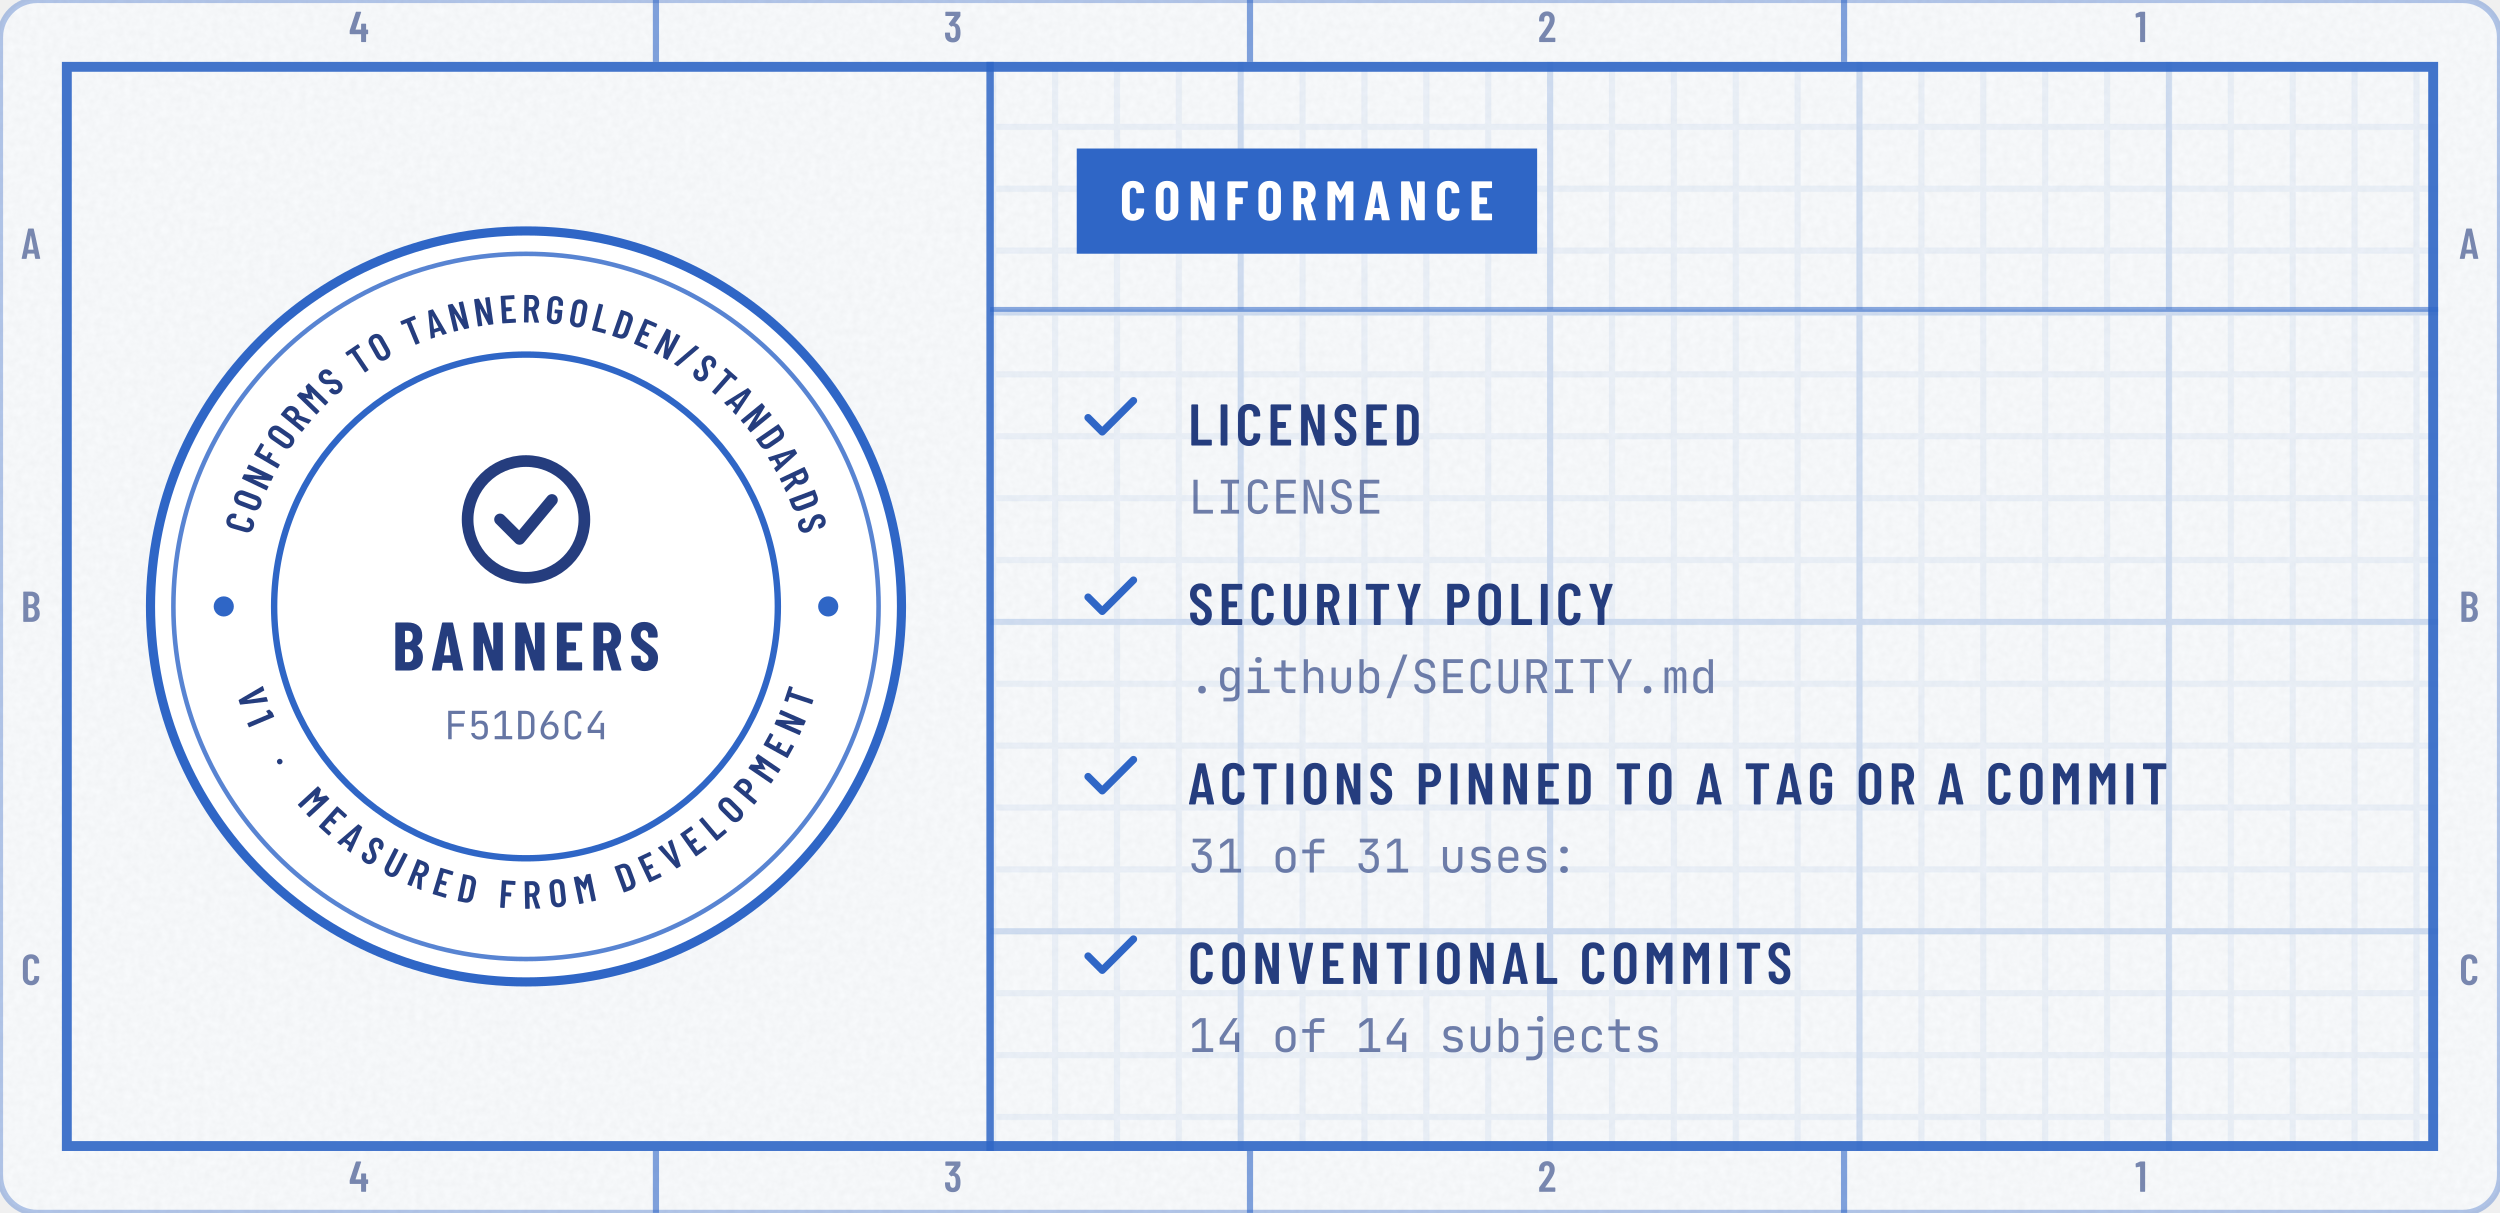
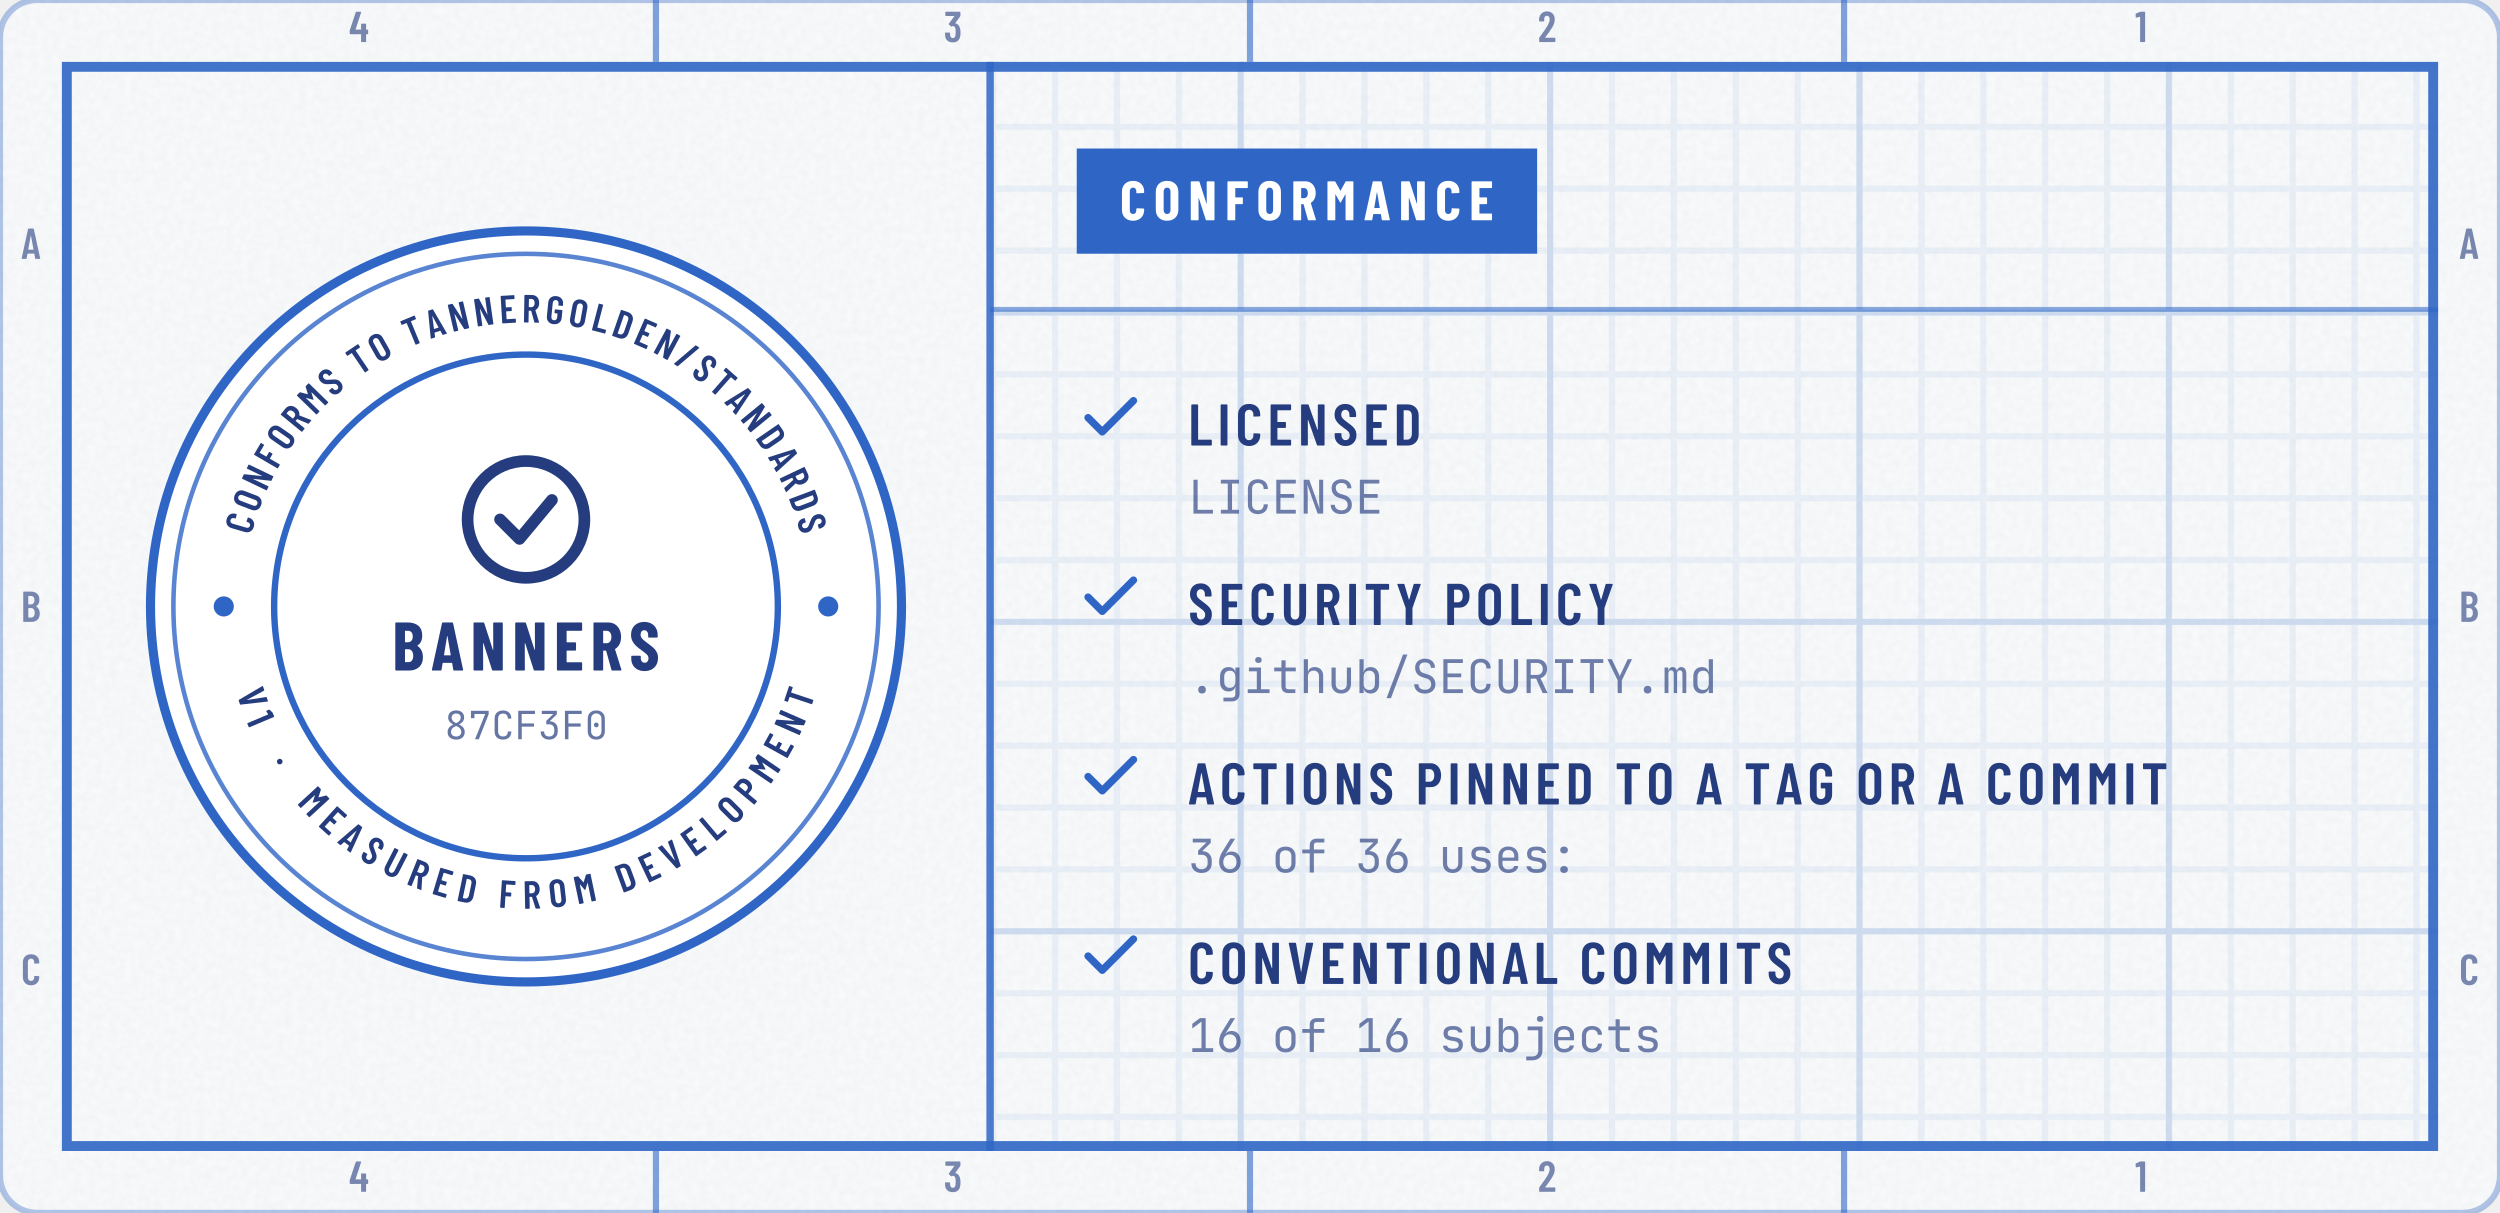
<svg xmlns="http://www.w3.org/2000/svg" width="404" height="196" viewBox="0 0 404 196" role="img" aria-labelledby="t d">
  <defs>
    <clipPath id="kc1">
      <rect x="0" y="0" width="404" height="196" rx="6" />
    </clipPath>
    <filter id="kn2" x="0" y="0" width="100%" height="100%">
      <feTurbulence type="fractalNoise" baseFrequency=".85" numOctaves="2" stitchTiles="stitch" />
      <feColorMatrix values="0 0 0 0 0 0 0 0 0 0 0 0 0 0 0 0 0 0 0.035 0" />
    </filter>
    <pattern id="kp3" width="10" height="10" patternUnits="userSpaceOnUse">
      <path d="M10 .5H.5V10" fill="none" stroke="#2F66C6" stroke-opacity="0.07" />
    </pattern>
    <pattern id="kp4" width="50" height="50" patternUnits="userSpaceOnUse">
      <path d="M50 .5H.5V50" fill="none" stroke="#2F66C6" stroke-opacity="0.14" />
    </pattern>
    <clipPath id="kc5">
      <path clip-rule="evenodd" d="M10 10h384v176h-384zM10 10h150v176h-150z" />
    </clipPath>
    <path id="m47" d="M21 14 226 690Q229 700 239 700H331Q337 700 340 696Q343 692 341 686L136 10Q133 0 123 0H31Q25 0 22 4Q19 8 21 14Z" />
    <path id="m49" d="M122 700H218Q223 700 226 696Q230 693 230 688V12Q230 7 226 4Q223 0 218 0H126Q121 0 118 4Q114 7 114 12V576Q114 578 112 580Q111 582 109 581L27 565H24Q13 565 13 576L10 643Q10 653 18 657L107 697Q114 700 122 700Z" />
    <path id="m50" d="M173 100H392Q397 100 400 96Q404 93 404 88V12Q404 7 400 4Q397 0 392 0H43Q38 0 34 4Q31 7 31 12V92Q31 101 36 107L75 160Q114 212 152 266Q189 320 215 363Q273 459 273 522Q273 562 256 585Q238 608 209 608Q180 608 163 586Q146 563 147 526V487Q147 482 144 478Q140 475 135 475H41Q36 475 32 478Q29 482 29 487V530Q33 610 84 659Q134 708 214 708Q293 708 342 656Q390 605 390 521Q390 471 373 422Q356 373 319 317Q294 277 260 229Q225 181 214 166Q184 126 170 106Q168 104 169 102Q170 100 173 100Z" />
    <path id="m51" d="M387 218Q387 169 380 134Q368 66 326 29Q283 -8 210 -8Q134 -8 86 32Q38 73 32 143Q30 165 28 207Q28 219 40 219H132Q144 219 144 207Q146 173 148 156Q153 125 169 108Q185 92 210 92Q234 92 250 108Q266 123 271 152Q276 182 276 230Q276 281 269 315Q263 341 248 355Q233 369 210 369Q195 369 183 360Q177 356 174 356Q172 356 166 360L119 408Q115 412 115 417Q115 421 118 425L243 595Q245 597 244 599Q242 601 239 601H49Q44 601 40 604Q37 608 37 613V688Q37 693 40 696Q44 700 49 700H373Q378 700 382 696Q385 693 385 688V609Q385 602 380 594L266 438Q262 432 268 431Q309 426 338 392Q368 358 378 307Q387 267 387 218Z" />
    <path id="m52" d="M443 275V194Q443 189 440 186Q436 182 431 182H401Q396 182 396 177V12Q396 7 392 4Q389 0 384 0H292Q287 0 284 4Q280 7 280 12V177Q280 182 275 182H29Q24 182 20 186Q17 189 17 194V259Q17 268 19 274L158 690Q161 700 171 700H271Q277 700 280 696Q283 693 281 686L153 293Q152 287 157 287H275Q280 287 280 292V412Q280 417 284 420Q287 424 292 424H384Q389 424 392 420Q396 417 396 412V292Q396 287 401 287H431Q436 287 440 284Q443 280 443 275Z" />
    <path id="m65" d="M325 11 306 116Q306 121 300 121H154Q148 121 148 116L129 11Q128 0 116 0H25Q11 0 14 13L162 689Q164 700 175 700H281Q292 700 294 689L442 13V9Q442 0 431 0H338Q326 0 325 11ZM171 212H282Q288 212 287 217L229 533Q228 536 226 536Q224 536 223 533L166 217Q165 212 171 212Z" />
    <path id="m66" d="M242 0H66Q61 0 58 4Q54 7 54 12V688Q54 693 58 696Q61 700 66 700H224Q319 700 373 652Q427 604 427 512Q427 409 354 365Q349 362 352 359Q391 334 413 292Q435 250 435 192Q435 100 382 50Q328 0 242 0ZM170 595V409Q170 404 175 404H226Q267 404 290 429Q313 454 313 500Q313 548 290 574Q267 600 226 600H175Q170 600 170 595ZM319 208Q319 260 296 290Q273 319 233 319H175Q170 319 170 314V106Q170 101 175 101H233Q273 101 296 129Q319 157 319 208Z" />
    <path id="m67" d="M42 180V521Q42 607 94 658Q145 708 230 708Q316 708 368 658Q420 607 420 521V509Q420 504 416 500Q413 496 408 496L315 492Q303 492 303 504V529Q303 564 283 586Q263 608 230 608Q198 608 178 586Q158 564 158 529V171Q158 136 178 114Q198 92 230 92Q263 92 283 114Q303 136 303 171V196Q303 201 306 204Q310 208 315 208L408 204Q413 204 416 200Q420 197 420 192V180Q420 95 368 44Q316 -8 230 -8Q145 -8 94 44Q42 95 42 180Z" />
    <path id="m68" d="M54 12V688Q54 693 58 696Q61 700 66 700H237Q323 700 374 648Q426 596 426 509V191Q426 104 374 52Q323 0 237 0H66Q61 0 58 4Q54 7 54 12ZM175 100 235 101Q268 101 288 128Q309 154 310 198V502Q310 547 290 574Q269 600 234 600H175Q170 600 170 595V105Q170 100 175 100Z" />
    <path id="m69" d="M391 600H175Q170 600 170 595V406Q170 401 175 401H303Q308 401 312 398Q315 394 315 389V312Q315 307 312 304Q308 300 303 300H175Q170 300 170 295V105Q170 100 175 100H391Q396 100 400 96Q403 93 403 88V12Q403 7 400 4Q396 0 391 0H66Q61 0 58 4Q54 7 54 12V688Q54 693 58 696Q61 700 66 700H391Q396 700 400 696Q403 693 403 688V612Q403 607 400 604Q396 600 391 600Z" />
    <path id="m70" d="M390 600H175Q170 600 170 595V406Q170 401 175 401H302Q307 401 310 398Q314 394 314 389V312Q314 307 310 304Q307 300 302 300H175Q170 300 170 295V12Q170 7 166 4Q163 0 158 0H66Q61 0 58 4Q54 7 54 12V688Q54 693 58 696Q61 700 66 700H390Q395 700 398 696Q402 693 402 688V612Q402 607 398 604Q395 600 390 600Z" />
    <path id="m71" d="M42 173V527Q42 609 94 658Q145 708 230 708Q315 708 368 658Q420 609 420 526V487Q420 482 416 478Q413 475 408 475H316Q311 475 308 478Q304 482 304 487V528Q304 564 284 586Q263 608 230 608Q197 608 177 586Q157 564 157 528V172Q157 136 177 114Q197 92 230 92Q263 92 284 114Q304 136 304 172V268Q304 273 299 273H238Q233 273 230 276Q226 280 226 285V358Q226 363 230 366Q233 370 238 370H408Q413 370 416 366Q420 363 420 358V173Q420 91 368 42Q315 -8 230 -8Q145 -8 94 42Q42 91 42 173Z" />
    <path id="m73" d="M54 12V688Q54 693 58 696Q61 700 66 700H158Q163 700 166 696Q170 693 170 688V12Q170 7 166 4Q163 0 158 0H66Q61 0 58 4Q54 7 54 12Z" />
    <path id="m76" d="M54 12V688Q54 693 58 696Q61 700 66 700H158Q163 700 166 696Q170 693 170 688V105Q170 100 175 100H391Q396 100 400 96Q403 93 403 88V12Q403 7 400 4Q396 0 391 0H66Q61 0 58 4Q54 7 54 12Z" />
    <path id="m77" d="M383 700H475Q480 700 484 696Q487 693 487 688V12Q487 7 484 4Q480 0 475 0H383Q378 0 374 4Q371 7 371 12V484Q371 488 369 488Q367 488 365 485L278 327Q273 319 269 319Q265 319 260 327L173 485Q171 488 169 488Q167 488 167 484V12Q167 7 164 4Q160 0 155 0H63Q58 0 54 4Q51 7 51 12V688Q51 693 54 696Q58 700 63 700H155Q165 700 170 692L267 521Q270 517 273 521L368 692Q373 700 383 700Z" />
    <path id="m78" d="M350 700H441Q446 700 450 696Q453 693 453 688V12Q453 7 450 4Q446 0 441 0H336Q326 0 323 10L174 434Q173 437 170 436Q168 436 168 433L169 12Q169 7 166 4Q162 0 157 0H66Q61 0 58 4Q54 7 54 12V688Q54 693 58 696Q61 700 66 700H169Q179 700 182 690L332 269Q333 266 336 266Q338 267 338 270V688Q338 693 342 696Q345 700 350 700Z" />
    <path id="m79" d="M42 182V518Q42 604 94 656Q147 708 233 708Q319 708 372 656Q425 604 425 518V182Q425 96 372 44Q319 -8 233 -8Q147 -8 94 44Q42 96 42 182ZM309 177V523Q309 561 288 584Q267 608 233 608Q199 608 178 584Q158 561 158 523V177Q158 139 178 116Q199 92 233 92Q267 92 288 116Q309 139 309 177Z" />
    <path id="m80" d="M432 495Q432 405 384 350Q337 295 259 295H174Q169 295 169 290V12Q169 7 166 4Q162 0 157 0H65Q60 0 56 4Q53 7 53 12V689Q53 694 56 698Q60 701 65 701H253Q306 701 346 675Q387 649 410 602Q432 555 432 495ZM316 492Q316 542 294 572Q271 601 234 601H174Q169 601 169 596V391Q169 386 174 386H234Q271 386 294 414Q316 443 316 492Z" />
    <path id="m82" d="M318 10 233 297Q231 301 228 301H175Q170 301 170 296V12Q170 7 166 4Q163 0 158 0H66Q61 0 58 4Q54 7 54 12V688Q54 693 58 696Q61 700 66 700H254Q307 700 348 674Q388 649 410 602Q433 556 433 496Q433 434 409 389Q385 344 342 321Q338 320 339 315L437 14Q438 12 438 9Q438 0 427 0H331Q321 0 318 10ZM170 595V396Q170 391 175 391H236Q272 391 294 419Q317 447 317 495Q317 543 294 572Q272 600 236 600H175Q170 600 170 595Z" />
    <path id="m83" d="M34 173V199Q34 204 38 208Q41 211 46 211H137Q142 211 146 208Q149 204 149 199V179Q149 140 168 116Q188 92 219 92Q250 92 270 114Q290 137 290 174Q290 200 279 219Q268 238 248 255Q228 272 184 304Q134 340 104 368Q73 396 52 436Q32 475 32 527Q32 610 82 659Q132 708 214 708Q297 708 348 656Q399 605 399 520V496Q399 491 396 488Q392 484 387 484H297Q292 484 288 488Q285 491 285 496V522Q285 561 266 584Q246 608 214 608Q184 608 165 586Q146 565 146 527Q146 491 166 466Q187 441 247 397Q308 352 339 324Q370 295 387 261Q404 227 404 180Q404 95 353 44Q302 -8 219 -8Q136 -8 85 42Q34 92 34 173Z" />
    <path id="m84" d="M425 688V612Q425 607 422 604Q418 600 413 600H286Q281 600 281 595V12Q281 7 278 4Q274 0 269 0H177Q172 0 168 4Q165 7 165 12V595Q165 600 160 600H40Q35 600 32 604Q28 607 28 612V688Q28 693 32 696Q35 700 40 700H413Q418 700 422 696Q425 693 425 688Z" />
    <path id="m85" d="M50 194V688Q50 693 54 696Q57 700 62 700H154Q159 700 162 696Q166 693 166 688V182Q166 142 186 117Q206 92 239 92Q272 92 292 117Q312 142 312 182V688Q312 693 316 696Q319 700 324 700H416Q421 700 424 696Q428 693 428 688V194Q428 103 376 48Q324 -8 239 -8Q153 -8 102 48Q50 103 50 194Z" />
    <path id="m86" d="M171 11 28 687 27 691Q27 700 38 700H139Q151 700 152 689L235 208Q236 205 238 205Q240 205 241 208L322 689Q323 700 335 700H433Q446 700 443 687L299 11Q297 0 286 0H184Q173 0 171 11Z" />
    <path id="m89" d="M170 13V286L169 292L30 686Q29 688 29 691Q29 700 40 700H136Q147 700 150 690L225 433Q226 430 228 430Q230 430 231 433L306 690Q309 700 320 700H416Q422 700 425 696Q428 693 426 686L287 292L286 286V13Q286 8 282 4Q279 1 274 1H182Q177 1 174 4Q170 8 170 13Z" />
    <path id="m183" d="M37 286Q37 317 57 337Q77 357 108 357Q139 357 158 337Q178 317 178 286Q178 255 158 235Q138 215 108 215Q77 215 57 235Q37 255 37 286Z" />
    <path id="j46" d="M300 -10Q262 -10 240 12Q217 34 217 71Q217 110 240 133Q262 156 300 156Q338 156 360 133Q383 110 383 71Q383 34 360 12Q338 -10 300 -10Z" />
    <path id="j47" d="M75 -110 430 830H525L170 -110Z" />
+     <path id="j48" d="M300 -10Q233 -10 184 16Q134 43 107 92Q80 140 80 205V525Q80 591 107 639Q134 687 184 714Q233 740 300 740Q368 740 417 714Q466 687 493 639Q520 591 520 525V205Q520 140 493 92Q466 43 416 16Q367 -10 300 -10ZM300 67Q360 67 396 106Q433 144 433 205V525Q433 586 396 624Q360 663 300 663Q240 663 204 624Q167 586 167 525V205Q167 144 204 106Q240 67 300 67ZM300 306Q273 306 256 323Q240 340 240 368Q240 395 256 412Q273 428 300 428Q327 428 344 412Q360 395 360 368Q360 340 344 323Q327 306 300 306Z" />
    <path id="j49" d="M90 0V82H288V655L90 507V607L255 730H378V82H540V0Z" />
    <path id="j51" d="M289 -10Q223 -10 174 16Q124 43 97 90Q70 137 70 200H160Q160 139 194 104Q229 70 290 70Q352 70 386 106Q420 142 420 200V252Q420 314 386 348Q352 382 290 382H215V472L396 648H100V730H487V640L303 462Q395 459 451 405Q510 348 510 252V200Q510 137 482 90Q455 43 405 16Q355 -10 289 -10Z" />
-     <path id="j52" d="M410 0V160H80V301L369 730H467L170 282V242H410V420H500V0Z" />
-     <path id="j53" d="M298 -10Q209 -10 152 36Q95 82 85 160H175Q180 117 212 94Q244 70 299 70Q362 70 394 104Q425 138 425 200V271Q425 333 394 367Q362 401 300 401Q261 401 232 380Q203 360 190 326H100L105 730H489V648H192L189 405H192Q200 434 227 453Q264 480 327 480Q416 481 466 426Q515 370 515 271V200Q515 103 458 46Q401 -10 298 -10Z" />
    <path id="j54" d="M301 -10Q231 -10 178 20Q126 49 97 102Q68 155 68 225Q68 280 84 333Q99 386 130 435L313 730H413L206 398L210 395Q229 423 262 438Q295 453 336 453Q396 453 440 425Q484 397 508 346Q532 295 532 225Q532 155 503 102Q474 49 422 20Q371 -10 301 -10ZM300 70Q364 70 403 112Q442 155 442 225Q442 295 403 338Q364 380 300 380Q236 380 197 338Q158 295 158 225Q158 155 197 112Q236 70 300 70Z" />
+     <path id="j55" d="M185 0 446 648H170V540H80V730H535V642L282 0Z" />
+     <path id="j56" d="M300 -10Q233 -10 184 14Q134 37 107 81Q80 125 80 184Q80 249 116 296Q150 342 225 378Q162 413 131 451Q95 496 95 559Q95 615 120 656Q145 697 191 719Q237 741 300 741Q363 741 409 719Q455 697 480 656Q505 615 505 559Q505 496 469 452Q439 414 375 379Q450 343 484 298Q520 250 520 184Q520 95 460 42Q401 -10 300 -10ZM300 70Q361 70 396 102Q432 133 432 186Q432 229 409 264Q386 299 343 320L300 341L254 319Q213 299 190 264Q168 230 168 188Q168 134 204 102Q239 70 300 70ZM299 415 325 427Q369 448 393 482Q417 516 417 557Q417 605 386 633Q354 661 300 661Q246 661 214 632Q183 604 183 556Q183 516 206 482Q230 448 271 428Z" />
    <path id="j58" d="M300 410Q263 410 240 430Q217 451 217 485Q217 519 240 540Q263 560 300 560Q338 560 360 540Q383 519 383 485Q383 451 360 430Q338 410 300 410ZM300 -10Q263 -10 240 10Q217 31 217 65Q217 99 240 120Q263 140 300 140Q338 140 360 120Q383 99 383 65Q383 31 360 10Q338 -10 300 -10Z" />
    <path id="j67" d="M304 -10Q238 -10 190 15Q141 40 114 88Q88 135 88 200V530Q88 596 114 643Q141 690 190 715Q238 740 304 740Q370 740 418 714Q466 689 492 642Q518 595 518 530H428Q428 592 396 626Q363 659 304 659Q245 659 212 626Q178 593 178 531V200Q178 138 212 104Q245 71 304 71Q363 71 396 104Q428 138 428 200H518Q518 136 492 88Q466 41 418 16Q370 -10 304 -10Z" />
-     <path id="j68" d="M92 0V730H281Q352 730 404 703Q455 676 484 627Q512 578 512 511V220Q512 153 484 104Q455 54 404 27Q352 0 281 0ZM182 80H281Q347 80 384 117Q422 154 422 220V511Q422 576 384 613Q347 650 281 650H182Z" />
    <path id="j69" d="M100 0V730H520V648H189V422H485V341H189V82H520V0Z" />
    <path id="j70" d="M95 0V731H525V649H183V406H499V324H185V0Z" />
    <path id="j73" d="M105 0V82H254V648H105V730H495V648H346V82H495V0Z" />
    <path id="j76" d="M115 0V730H205V82H535V0Z" />
    <path id="j78" d="M90 0V730H210L433 105Q431 130 428 166Q426 203 424 244Q423 284 423 320V730H510V0H390L168 625Q170 601 172 564Q174 528 176 488Q177 447 177 410V0Z" />
    <path id="j82" d="M92 0V730H318Q383 730 432 704Q481 677 508 630Q535 583 535 520Q535 446 496 393Q458 340 392 320L545 0H439L299 310H182V0ZM182 391H318Q374 391 408 426Q442 462 442 520Q442 579 408 614Q374 649 318 649H182Z" />
    <path id="j83" d="M304 -10Q232 -10 180 14Q129 38 101 83Q73 128 72 190H162Q162 135 200 103Q237 71 304 71Q367 71 402 102Q438 133 438 188Q438 232 414 265Q391 298 347 311L248 342Q173 365 132 419Q92 473 92 546Q92 605 118 648Q145 692 193 716Q241 741 306 741Q402 741 460 688Q518 634 519 545H429Q429 599 396 630Q364 660 305 660Q247 660 214 632Q182 604 182 554Q182 509 206 476Q230 443 275 429L375 397Q448 374 488 319Q528 264 528 190Q528 130 500 85Q472 40 422 15Q371 -10 304 -10Z" />
    <path id="j84" d="M255 0V649H55V731H545V649H345V0Z" />
    <path id="j85" d="M300 -10Q198 -10 144 46Q90 103 90 200V730H180V200Q180 140 210 105Q239 70 300 70Q360 70 390 105Q420 140 420 200V730H510V200Q510 102 456 46Q403 -10 300 -10Z" />
    <path id="j89" d="M255 0V273L35 730H128L273 430Q285 405 292 388Q299 370 301 362Q303 370 310 388Q318 405 330 430L472 730H565L345 273V0Z" />
    <path id="j98" d="M332 -10Q264 -10 223 27Q189 57 183 105H182V0H92V730H182V570L180 445H183Q189 492 224 523Q265 560 332 560Q415 560 465 505Q515 450 515 355V194Q515 100 465 45Q415 -10 332 -10ZM302 68Q359 68 392 102Q425 136 425 200V350Q425 414 392 448Q359 482 302 482Q247 482 214 447Q182 412 182 350V200Q182 138 214 103Q247 68 302 68Z" />
    <path id="j99" d="M304 -10Q238 -10 188 15Q139 40 112 88Q85 135 85 200V350Q85 416 112 463Q139 510 188 535Q238 560 304 560Q399 560 457 509Q515 458 518 370H428Q425 423 392 452Q360 480 304 480Q245 480 210 446Q175 413 175 351V200Q175 138 210 104Q245 70 304 70Q360 70 392 99Q425 128 428 180H518Q515 92 457 41Q399 -10 304 -10Z" />
    <path id="j100" d="M268 -10Q186 -10 136 45Q85 100 85 194V355Q85 450 135 505Q185 560 268 560Q336 560 377 523Q411 492 417 445H420L418 570V730H508V0H418V105H417Q411 57 377 27Q336 -10 268 -10ZM298 68Q354 68 386 103Q418 138 418 200V350Q418 412 386 447Q354 482 298 482Q241 482 208 448Q175 414 175 350V200Q175 136 208 102Q241 68 298 68Z" />
    <path id="j101" d="M300 -10Q235 -10 186 16Q138 42 112 90Q85 137 85 200V350Q85 414 112 461Q138 508 186 534Q235 560 300 560Q365 560 414 534Q462 508 488 461Q515 414 515 350V253H173V200Q173 135 206 100Q239 66 300 66Q352 66 384 84Q416 103 423 140H513Q504 71 446 30Q387 -10 300 -10ZM427 321V350Q427 415 394 450Q362 485 300 485Q239 485 206 450Q173 415 173 350V321Z" />
    <path id="j102" d="M220 0V413H60V495H220V590Q220 655 261 692Q302 730 374 730H535V648H374Q343 648 326 634Q310 619 310 590V495H535V413H310V0Z" />
    <path id="j103" d="M161 -180V-98H336Q378 -98 398 -79Q417 -60 417 -20V50L419 150H417Q413 101 378 70Q338 35 271 35Q186 35 137 90Q88 146 88 240V356Q88 450 137 505Q186 560 271 560Q338 560 378 525Q413 494 417 445H418V550H507V-20Q507 -94 462 -137Q416 -180 335 -180ZM298 113Q354 113 386 148Q418 183 418 245V350Q418 412 386 447Q354 482 298 482Q241 482 210 448Q178 414 178 350V245Q178 181 210 147Q241 113 298 113Z" />
    <path id="j104" d="M92 0V730H182V445H183Q189 495 221 525Q260 560 329 560Q412 560 461 509Q510 458 510 370V0H420V360Q420 419 388 452Q357 484 303 484Q247 484 214 449Q182 414 182 350V0Z" />
    <path id="j105" d="M85 0V82H280V468H110V550H370V82H555V0ZM315 649Q282 649 263 666Q244 683 244 712Q244 742 263 760Q282 777 315 777Q348 777 367 760Q386 742 386 712Q386 683 367 666Q348 649 315 649Z" />
    <path id="j106" d="M85 -180V-97H214Q276 -97 310 -64Q345 -30 345 31V468H115V550H435V31Q435 -66 375 -123Q315 -180 214 -180ZM385 649Q352 649 333 666Q314 683 314 712Q314 742 333 760Q352 777 385 777Q418 777 437 760Q456 742 456 712Q456 683 437 666Q418 649 385 649Z" />
    <path id="j109" d="M66 0V550H145V484H151Q156 513 174 533Q198 560 240 560Q286 560 311 526Q324 509 330 484H334Q339 513 358 533Q383 560 425 560Q477 560 506 521Q534 482 534 418V0H451V419Q451 453 436 472Q422 491 394 491Q367 491 352 472Q336 454 336 420V0H264V419Q264 454 248 472Q233 491 205 491Q177 491 163 472Q149 454 149 420V0Z" />
    <path id="j111" d="M300 -8Q234 -8 186 17Q138 42 112 90Q85 137 85 202V348Q85 414 112 461Q138 508 186 533Q234 558 300 558Q366 558 414 533Q462 508 488 461Q515 414 515 349V202Q515 137 488 90Q462 42 414 17Q366 -8 300 -8ZM300 72Q359 72 392 105Q425 138 425 202V348Q425 412 392 445Q359 478 300 478Q242 478 208 445Q175 412 175 348V202Q175 138 208 105Q242 72 300 72Z" />
    <path id="j115" d="M283 -8Q227 -8 186 10Q144 27 120 59Q95 91 90 135H180Q186 106 212 89Q239 72 283 72H325Q378 72 404 94Q430 115 430 151Q430 186 406 206Q383 227 337 234L263 246Q182 260 142 296Q103 333 103 403Q103 477 150 518Q197 558 291 558H329Q408 558 456 521Q504 484 514 421H424Q418 447 394 462Q370 478 329 478H291Q240 478 216 459Q193 440 193 402Q193 368 213 352Q233 336 276 329L350 317Q439 303 480 265Q520 227 520 155Q520 79 472 36Q423 -8 325 -8Z" />
    <path id="j116" d="M360 0Q289 0 250 38Q210 76 210 145V468H55V550H210V705H300V550H520V468H300V145Q300 82 360 82H510V0Z" />
    <path id="j117" d="M299 -10Q204 -10 147 46Q90 103 90 200V550H180V200Q180 138 212 104Q244 69 299 69Q355 69 388 104Q420 138 420 200V550H510V200Q510 103 452 46Q394 -10 299 -10Z" />
    <path id="n65" d="M325 11 309 107Q309 112 303 112H176Q170 112 170 107L154 11Q153 0 141 0H24Q11 0 14 13L161 689Q163 700 174 700H309Q320 700 322 689L468 13L469 9Q469 0 458 0H338Q326 0 325 11ZM194 221H284Q289 221 288 226L241 499Q240 502 238 502Q236 502 235 499L190 226Q190 221 194 221Z" />
    <path id="n66" d="M245 0H56Q51 0 48 4Q44 7 44 12V688Q44 693 48 696Q51 700 56 700H223Q323 700 380 652Q436 604 436 509Q436 410 368 365Q364 362 367 359Q446 303 446 193Q446 100 390 50Q334 0 245 0ZM185 574V417Q185 412 190 412H226Q260 412 279 434Q298 455 298 494Q298 535 280 557Q261 579 226 579H190Q185 579 185 574ZM305 214Q305 258 286 284Q267 310 235 310H190Q185 310 185 305V127Q185 122 190 122H234Q267 122 286 146Q305 170 305 214Z" />
    <path id="n67" d="M34 189V513Q34 602 88 655Q143 708 233 708Q324 708 378 655Q433 602 433 513V502Q433 497 430 494Q426 490 421 490L304 485Q292 485 292 496V522Q292 551 276 569Q260 587 233 587Q207 587 191 569Q175 551 175 522V177Q175 148 191 130Q207 113 233 113Q260 113 276 130Q292 148 292 177V204Q292 209 296 212Q299 216 304 216L421 211Q426 211 430 208Q433 204 433 199V189Q433 99 378 46Q323 -8 233 -8Q143 -8 88 46Q34 99 34 189Z" />
    <path id="n69" d="M399 579H190Q185 579 185 574V416Q185 411 190 411H310Q315 411 318 408Q322 404 322 399V302Q322 297 318 294Q315 290 310 290H190Q185 290 185 285V126Q185 121 190 121H399Q404 121 408 118Q411 114 411 109V12Q411 7 408 4Q404 0 399 0H56Q51 0 48 4Q44 7 44 12V688Q44 693 48 696Q51 700 56 700H399Q404 700 408 696Q411 693 411 688V591Q411 586 408 582Q404 579 399 579Z" />
    <path id="n70" d="M398 579H190Q185 579 185 574V416Q185 411 190 411H309Q314 411 318 408Q321 404 321 399V302Q321 297 318 294Q314 290 309 290H190Q185 290 185 285V12Q185 7 182 4Q178 0 173 0H56Q51 0 48 4Q44 7 44 12V688Q44 693 48 696Q51 700 56 700H398Q403 700 406 696Q410 693 410 688V591Q410 586 406 582Q403 579 398 579Z" />
    <path id="n77" d="M379 700H495Q500 700 504 696Q507 693 507 688V12Q507 7 504 4Q500 0 495 0H378Q373 0 370 4Q366 7 366 12V461Q366 465 364 465Q362 465 360 462L282 324Q277 316 274 316Q271 316 266 324L188 462Q186 465 184 465Q182 465 182 461V12Q182 7 178 4Q175 0 170 0H53Q48 0 44 4Q41 7 41 12V688Q41 693 44 696Q48 700 53 700H168Q178 700 183 692L272 533Q275 529 278 533L364 692Q368 700 379 700Z" />
    <path id="n78" d="M342 700H458Q463 700 466 696Q470 693 470 688V12Q470 7 466 4Q463 0 458 0H326Q316 0 313 10L189 397Q188 400 186 400Q183 399 183 396L184 12Q184 7 180 4Q177 0 172 0H56Q51 0 48 4Q44 7 44 12V688Q44 693 48 696Q51 700 56 700H187Q197 700 200 690L325 303Q326 300 328 300Q331 301 331 304L330 688Q330 693 334 696Q337 700 342 700Z" />
    <path id="n79" d="M34 190V510Q34 600 89 654Q144 708 236 708Q328 708 384 654Q439 600 439 510V190Q439 100 384 46Q328 -8 236 -8Q144 -8 89 46Q34 100 34 190ZM298 184V516Q298 548 281 568Q264 587 236 587Q208 587 192 568Q175 548 175 516V184Q175 152 192 132Q208 113 236 113Q264 113 281 132Q298 152 298 184Z" />
    <path id="n82" d="M306 10 229 286Q227 290 224 290H190Q185 290 185 285V12Q185 7 182 4Q178 0 173 0H56Q51 0 48 4Q44 7 44 12V688Q44 693 48 696Q51 700 56 700H258Q313 700 356 674Q399 647 422 599Q446 551 446 489Q446 430 424 385Q401 340 361 315Q359 314 358 312Q357 311 358 309L450 14L451 10Q451 0 440 0H320Q309 0 306 10ZM185 574V403Q185 398 190 398H235Q266 398 286 422Q305 447 305 488Q305 530 286 554Q266 579 235 579H190Q185 579 185 574Z" />
    <path id="n83" d="M30 175V204Q30 209 34 212Q37 216 42 216H157Q162 216 166 212Q169 209 169 204V182Q169 151 185 132Q201 113 225 113Q249 113 265 131Q281 149 281 178Q281 208 261 230Q241 251 183 293Q133 329 102 357Q71 385 49 426Q27 467 27 521Q27 606 80 657Q133 708 220 708Q308 708 362 655Q415 602 415 516V492Q415 487 412 484Q408 480 403 480H288Q283 480 280 484Q276 487 276 492V519Q276 550 260 568Q245 587 220 587Q196 587 181 570Q166 552 166 521Q166 491 185 468Q204 445 260 404Q322 358 354 330Q385 301 402 266Q420 232 420 184Q420 96 366 44Q312 -8 224 -8Q166 -8 122 15Q78 38 54 80Q30 121 30 175Z" />
  </defs>
  <rect y="0" width="404" height="196" rx="6" fill="#FFFFFF" stroke="#2F66C6" stroke-opacity=".35" />
  <rect y="0" width="404" height="196" rx="6" fill="#2F66C6" fill-opacity=".03" />
  <rect y="0" width="404" height="196" clip-path="url(#kc1)" filter="url(#kn2)" />
  <g clip-path="url(#kc5)">
    <rect y="0" width="404" height="196" fill="url(#kp3)" />
    <rect y="0" width="404" height="196" fill="url(#kp4)" />
  </g>
  <rect x="10.8" y="10.8" width="382.4" height="174.4" fill="none" stroke="#2F66C6" stroke-opacity="0.9" stroke-width="1.6" />
  <path d="M106 0V10M106 186V196M202 0V10M202 186V196M298 0V10M298 186V196" stroke="#2F66C6" stroke-opacity="0.6" />
  <g transform="scale(0.007 -0.007)" fill="#253D7E" fill-opacity="0.6">
    <use href="#m52" x="8056" y="-971" />
    <use href="#m52" x="8056" y="-27514" />
    <use href="#m51" x="21787" y="-971" />
    <use href="#m51" x="21787" y="-27514" />
    <use href="#m50" x="35502" y="-971" />
    <use href="#m50" x="35502" y="-27514" />
    <use href="#m49" x="49292" y="-971" />
    <use href="#m49" x="49292" y="-27514" />
    <use href="#m65" x="486" y="-5976" />
    <use href="#m65" x="56772" y="-5976" />
    <use href="#m66" x="483" y="-14357" />
    <use href="#m66" x="56769" y="-14357" />
    <use href="#m67" x="486" y="-22738" />
    <use href="#m67" x="56772" y="-22738" />
  </g>
  <path d="M160 10V186" stroke="#2F66C6" stroke-opacity="0.85" stroke-width="1.2" />
  <g transform="translate(85 98) scale(0.74) translate(-85 -98)">
    <circle cx="85" cy="98.0" r="82" fill="#FFFFFF" stroke="#2F66C6" stroke-width="2" />
    <circle cx="85" cy="98.0" r="77" fill="none" stroke="#2F66C6" stroke-opacity="0.8" />
    <circle cx="85" cy="98.0" r="55" fill="none" stroke="#2F66C6" stroke-width="1.4" />
    <g fill="#253D7E">
      <use href="#m67" transform="translate(85 98) rotate(-73.72) translate(-1.97 -62) scale(0.0086 -0.0086)" />
      <use href="#m79" transform="translate(85 98) rotate(-69.12) translate(-2.01 -62) scale(0.0086 -0.0086)" />
      <use href="#m78" transform="translate(85 98) rotate(-64.33) translate(-2.18 -62) scale(0.0086 -0.0086)" />
      <use href="#m70" transform="translate(85 98) rotate(-59.74) translate(-1.78 -62) scale(0.0086 -0.0086)" />
      <use href="#m79" transform="translate(85 98) rotate(-55.31) translate(-2.01 -62) scale(0.0086 -0.0086)" />
      <use href="#m82" transform="translate(85 98) rotate(-50.7) translate(-1.98 -62) scale(0.0086 -0.0086)" />
      <use href="#m77" transform="translate(85 98) rotate(-45.8) translate(-2.31 -62) scale(0.0086 -0.0086)" />
      <use href="#m83" transform="translate(85 98) rotate(-41.02) translate(-1.87 -62) scale(0.0086 -0.0086)" />
      <use href="#m84" transform="translate(85 98) rotate(-34.06) translate(-1.94 -62) scale(0.0086 -0.0086)" />
      <use href="#m79" transform="translate(85 98) rotate(-29.48) translate(-2.01 -62) scale(0.0086 -0.0086)" />
      <use href="#m84" transform="translate(85 98) rotate(-22.39) translate(-1.94 -62) scale(0.0086 -0.0086)" />
      <use href="#m65" transform="translate(85 98) rotate(-17.86) translate(-1.96 -62) scale(0.0086 -0.0086)" />
      <use href="#m78" transform="translate(85 98) rotate(-13.11) translate(-2.18 -62) scale(0.0086 -0.0086)" />
      <use href="#m78" transform="translate(85 98) rotate(-8.16) translate(-2.18 -62) scale(0.0086 -0.0086)" />
      <use href="#m69" transform="translate(85 98) rotate(-3.49) translate(-1.87 -62) scale(0.0086 -0.0086)" />
      <use href="#m82" transform="translate(85 98) rotate(0.99) translate(-1.98 -62) scale(0.0086 -0.0086)" />
      <use href="#m71" transform="translate(85 98) rotate(5.59) translate(-1.99 -62) scale(0.0086 -0.0086)" />
      <use href="#m79" transform="translate(85 98) rotate(10.2) translate(-2.01 -62) scale(0.0086 -0.0086)" />
      <use href="#m76" transform="translate(85 98) rotate(14.63) translate(-1.78 -62) scale(0.0086 -0.0086)" />
      <use href="#m68" transform="translate(85 98) rotate(19.08) translate(-2.03 -62) scale(0.0086 -0.0086)" />
      <use href="#m69" transform="translate(85 98) rotate(23.61) translate(-1.87 -62) scale(0.0086 -0.0086)" />
      <use href="#m78" transform="translate(85 98) rotate(28.28) translate(-2.18 -62) scale(0.0086 -0.0086)" />
      <use href="#m47" transform="translate(85 98) rotate(32.75) translate(-1.66 -62) scale(0.0086 -0.0086)" />
      <use href="#m83" transform="translate(85 98) rotate(36.93) translate(-1.87 -62) scale(0.0086 -0.0086)" />
      <use href="#m84" transform="translate(85 98) rotate(41.38) translate(-1.94 -62) scale(0.0086 -0.0086)" />
      <use href="#m65" transform="translate(85 98) rotate(45.91) translate(-1.96 -62) scale(0.0086 -0.0086)" />
      <use href="#m78" transform="translate(85 98) rotate(50.66) translate(-2.18 -62) scale(0.0086 -0.0086)" />
      <use href="#m68" transform="translate(85 98) rotate(55.47) translate(-2.03 -62) scale(0.0086 -0.0086)" />
      <use href="#m65" transform="translate(85 98) rotate(60.09) translate(-1.96 -62) scale(0.0086 -0.0086)" />
      <use href="#m82" transform="translate(85 98) rotate(64.65) translate(-1.98 -62) scale(0.0086 -0.0086)" />
      <use href="#m68" transform="translate(85 98) rotate(69.28) translate(-2.03 -62) scale(0.0086 -0.0086)" />
      <use href="#m83" transform="translate(85 98) rotate(73.81) translate(-1.87 -62) scale(0.0086 -0.0086)" />
    </g>
    <g fill="#253D7E">
      <use href="#m86" transform="translate(85 98) rotate(71.49) translate(-2.03 66.02) scale(0.0086 -0.0086)" />
      <use href="#m49" transform="translate(85 98) rotate(67.09) translate(-1.18 66.02) scale(0.0086 -0.0086)" />
      <use href="#m183" transform="translate(85 98) rotate(57.79) translate(-0.92 66.02) scale(0.0086 -0.0086)" />
      <use href="#m77" transform="translate(85 98) rotate(47.4) translate(-2.31 66.02) scale(0.0086 -0.0086)" />
      <use href="#m69" transform="translate(85 98) rotate(42.07) translate(-1.87 66.02) scale(0.0086 -0.0086)" />
      <use href="#m65" transform="translate(85 98) rotate(37.07) translate(-1.96 66.02) scale(0.0086 -0.0086)" />
      <use href="#m83" transform="translate(85 98) rotate(32.08) translate(-1.87 66.02) scale(0.0086 -0.0086)" />
      <use href="#m85" transform="translate(85 98) rotate(27) translate(-2.06 66.02) scale(0.0086 -0.0086)" />
      <use href="#m82" transform="translate(85 98) rotate(21.81) translate(-1.98 66.02) scale(0.0086 -0.0086)" />
      <use href="#m69" transform="translate(85 98) rotate(16.79) translate(-1.87 66.02) scale(0.0086 -0.0086)" />
      <use href="#m68" transform="translate(85 98) rotate(11.73) translate(-2.03 66.02) scale(0.0086 -0.0086)" />
      <use href="#m70" transform="translate(85 98) rotate(3.77) translate(-1.78 66.02) scale(0.0086 -0.0086)" />
      <use href="#m82" transform="translate(85 98) rotate(-1.16) translate(-1.98 66.02) scale(0.0086 -0.0086)" />
      <use href="#m79" transform="translate(85 98) rotate(-6.31) translate(-2.01 66.02) scale(0.0086 -0.0086)" />
      <use href="#m77" transform="translate(85 98) rotate(-11.77) translate(-2.31 66.02) scale(0.0086 -0.0086)" />
      <use href="#m68" transform="translate(85 98) rotate(-20.24) translate(-2.03 66.02) scale(0.0086 -0.0086)" />
      <use href="#m69" transform="translate(85 98) rotate(-25.3) translate(-1.87 66.02) scale(0.0086 -0.0086)" />
      <use href="#m86" transform="translate(85 98) rotate(-30.36) translate(-2.03 66.02) scale(0.0086 -0.0086)" />
      <use href="#m69" transform="translate(85 98) rotate(-35.41) translate(-1.87 66.02) scale(0.0086 -0.0086)" />
      <use href="#m76" transform="translate(85 98) rotate(-40.24) translate(-1.78 66.02) scale(0.0086 -0.0086)" />
      <use href="#m79" transform="translate(85 98) rotate(-45.2) translate(-2.01 66.02) scale(0.0086 -0.0086)" />
      <use href="#m80" transform="translate(85 98) rotate(-50.33) translate(-1.97 66.02) scale(0.0086 -0.0086)" />
      <use href="#m77" transform="translate(85 98) rotate(-55.75) translate(-2.31 66.02) scale(0.0086 -0.0086)" />
      <use href="#m69" transform="translate(85 98) rotate(-61.09) translate(-1.87 66.02) scale(0.0086 -0.0086)" />
      <use href="#m78" transform="translate(85 98) rotate(-66.29) translate(-2.18 66.02) scale(0.0086 -0.0086)" />
      <use href="#m84" transform="translate(85 98) rotate(-71.56) translate(-1.94 66.02) scale(0.0086 -0.0086)" />
    </g>
    <circle cx="19" cy="98.0" r="2.2" fill="#2F66C6" />
    <circle cx="151" cy="98.0" r="2.2" fill="#2F66C6" />
    <g transform="translate(68 62) scale(1.4167)" fill="none" stroke="#253D7E" stroke-width="1.8" stroke-linecap="round" stroke-linejoin="round">
      <circle cx="12" cy="12" r="9" />
      <path d="M8 12l3 3 5-6" />
    </g>
    <g transform="translate(55.8 112) scale(0.015 -0.015)" fill="#253D7E">
      <use href="#n66" x="0" />
      <use href="#n65" x="563" />
      <use href="#n78" x="1139" />
      <use href="#n78" x="1746" />
      <use href="#n69" x="2353" />
      <use href="#n82" x="2885" />
      <use href="#n83" x="3449" />
    </g>
    <g transform="translate(67.2 127) scale(0.0085 -0.0085)" fill="#253D7E" fill-opacity="0.7">
-       <use href="#j70" x="0" />
-       <use href="#j53" x="600" />
-       <use href="#j49" x="1200" />
-       <use href="#j68" x="1800" />
-       <use href="#j54" x="2400" />
-       <use href="#j67" x="3000" />
-       <use href="#j52" x="3600" />
+       <use href="#j56" x="0" />
+       <use href="#j55" x="600" />
+       <use href="#j67" x="1200" />
+       <use href="#j70" x="1800" />
+       <use href="#j51" x="2400" />
+       <use href="#j70" x="3000" />
+       <use href="#j48" x="3600" />
    </g>
  </g>
  <rect x="174" y="24" width="74.4" height="17" fill="#2F66C6" />
  <g transform="translate(181 35.6) scale(0.009 -0.009)" fill="#FFFFFF">
    <use href="#n67" x="0" />
    <use href="#n79" x="608" />
    <use href="#n78" x="1226" />
    <use href="#n70" x="1884" />
    <use href="#n79" x="2450" />
    <use href="#n82" x="3067" />
    <use href="#n77" x="3683" />
    <use href="#n65" x="4375" />
    <use href="#n78" x="5002" />
    <use href="#n67" x="5660" />
    <use href="#n69" x="6268" />
  </g>
  <path d="M160 50H394" fill="none" stroke="#2F66C6" stroke-opacity="0.55" stroke-width=".8" />
  <g transform="translate(174 62) scale(0.4583)" fill="none" stroke="#2F66C6" stroke-width="2.6" stroke-linecap="round" stroke-linejoin="round">
    <path d="M20 6L9 17l-5-5" />
  </g>
  <g transform="translate(192 72) scale(0.0095 -0.0095)" fill="#253D7E">
    <use href="#m76" x="0" />
    <use href="#m73" x="499" />
    <use href="#m67" x="807" />
    <use href="#m69" x="1349" />
    <use href="#m78" x="1868" />
    <use href="#m83" x="2459" />
    <use href="#m69" x="2977" />
    <use href="#m68" x="3496" />
  </g>
  <g transform="translate(192 83) scale(0.0075 -0.0075)" fill="#253D7E" fill-opacity="0.65">
    <use href="#j76" x="0" />
    <use href="#j73" x="600" />
    <use href="#j67" x="1200" />
    <use href="#j69" x="1800" />
    <use href="#j78" x="2400" />
    <use href="#j83" x="3000" />
    <use href="#j69" x="3600" />
  </g>
  <g transform="translate(174 91) scale(0.4583)" fill="none" stroke="#2F66C6" stroke-width="2.6" stroke-linecap="round" stroke-linejoin="round">
    <path d="M20 6L9 17l-5-5" />
  </g>
  <g transform="translate(192 101) scale(0.0095 -0.0095)" fill="#253D7E">
    <use href="#m83" x="0" />
    <use href="#m69" x="518" />
    <use href="#m67" x="1037" />
    <use href="#m85" x="1579" />
    <use href="#m82" x="2141" />
    <use href="#m73" x="2686" />
    <use href="#m84" x="2994" />
    <use href="#m89" x="3530" />
    <use href="#m80" x="4355" />
    <use href="#m79" x="4896" />
    <use href="#m76" x="5447" />
    <use href="#m73" x="5947" />
    <use href="#m67" x="6255" />
    <use href="#m89" x="6796" />
  </g>
  <g transform="translate(192 112) scale(0.0075 -0.0075)" fill="#253D7E" fill-opacity="0.65">
    <use href="#j46" x="0" />
    <use href="#j103" x="600" />
    <use href="#j105" x="1200" />
    <use href="#j116" x="1800" />
    <use href="#j104" x="2400" />
    <use href="#j117" x="3000" />
    <use href="#j98" x="3600" />
    <use href="#j47" x="4200" />
    <use href="#j83" x="4800" />
    <use href="#j69" x="5400" />
    <use href="#j67" x="6000" />
    <use href="#j85" x="6600" />
    <use href="#j82" x="7200" />
    <use href="#j73" x="7800" />
    <use href="#j84" x="8400" />
    <use href="#j89" x="9000" />
    <use href="#j46" x="9600" />
    <use href="#j109" x="10200" />
    <use href="#j100" x="10800" />
  </g>
  <g transform="translate(174 120) scale(0.4583)" fill="none" stroke="#2F66C6" stroke-width="2.6" stroke-linecap="round" stroke-linejoin="round">
    <path d="M20 6L9 17l-5-5" />
  </g>
  <g transform="translate(192 130) scale(0.0095 -0.0095)" fill="#253D7E">
    <use href="#m65" x="0" />
    <use href="#m67" x="540" />
    <use href="#m84" x="1081" />
    <use href="#m73" x="1618" />
    <use href="#m79" x="1926" />
    <use href="#m78" x="2477" />
    <use href="#m83" x="3068" />
    <use href="#m80" x="3871" />
    <use href="#m73" x="4412" />
    <use href="#m78" x="4720" />
    <use href="#m78" x="5311" />
    <use href="#m69" x="5903" />
    <use href="#m68" x="6422" />
    <use href="#m84" x="7262" />
    <use href="#m79" x="7798" />
    <use href="#m65" x="8634" />
    <use href="#m84" x="9458" />
    <use href="#m65" x="9994" />
    <use href="#m71" x="10535" />
    <use href="#m79" x="11365" />
    <use href="#m82" x="11916" />
    <use href="#m65" x="12746" />
    <use href="#m67" x="13570" />
    <use href="#m79" x="14111" />
    <use href="#m77" x="14663" />
    <use href="#m77" x="15285" />
    <use href="#m73" x="15907" />
    <use href="#m84" x="16215" />
  </g>
  <g transform="translate(192 141) scale(0.0075 -0.0075)" fill="#253D7E" fill-opacity="0.65">
    <use href="#j51" x="0" />
-     <use href="#j49" x="600" />
+     <use href="#j54" x="600" />
    <use href="#j111" x="1800" />
    <use href="#j102" x="2400" />
    <use href="#j51" x="3600" />
-     <use href="#j49" x="4200" />
+     <use href="#j54" x="4200" />
    <use href="#j117" x="5400" />
    <use href="#j115" x="6000" />
    <use href="#j101" x="6600" />
    <use href="#j115" x="7200" />
    <use href="#j58" x="7800" />
  </g>
  <g transform="translate(174 149) scale(0.4583)" fill="none" stroke="#2F66C6" stroke-width="2.6" stroke-linecap="round" stroke-linejoin="round">
    <path d="M20 6L9 17l-5-5" />
  </g>
  <g transform="translate(192 159) scale(0.0095 -0.0095)" fill="#253D7E">
    <use href="#m67" x="0" />
    <use href="#m79" x="541" />
    <use href="#m78" x="1092" />
    <use href="#m86" x="1684" />
    <use href="#m69" x="2239" />
    <use href="#m78" x="2758" />
    <use href="#m84" x="3349" />
    <use href="#m73" x="3885" />
    <use href="#m79" x="4194" />
    <use href="#m78" x="4745" />
    <use href="#m65" x="5336" />
    <use href="#m76" x="5876" />
    <use href="#m67" x="6660" />
    <use href="#m79" x="7201" />
    <use href="#m77" x="7752" />
    <use href="#m77" x="8374" />
    <use href="#m73" x="8997" />
    <use href="#m84" x="9305" />
    <use href="#m83" x="9841" />
  </g>
  <g transform="translate(192 170) scale(0.0075 -0.0075)" fill="#253D7E" fill-opacity="0.65">
    <use href="#j49" x="0" />
-     <use href="#j52" x="600" />
+     <use href="#j54" x="600" />
    <use href="#j111" x="1800" />
    <use href="#j102" x="2400" />
    <use href="#j49" x="3600" />
-     <use href="#j52" x="4200" />
+     <use href="#j54" x="4200" />
    <use href="#j115" x="5400" />
    <use href="#j117" x="6000" />
    <use href="#j98" x="6600" />
    <use href="#j106" x="7200" />
    <use href="#j101" x="7800" />
    <use href="#j99" x="8400" />
    <use href="#j116" x="9000" />
    <use href="#j115" x="9600" />
  </g>
</svg>
